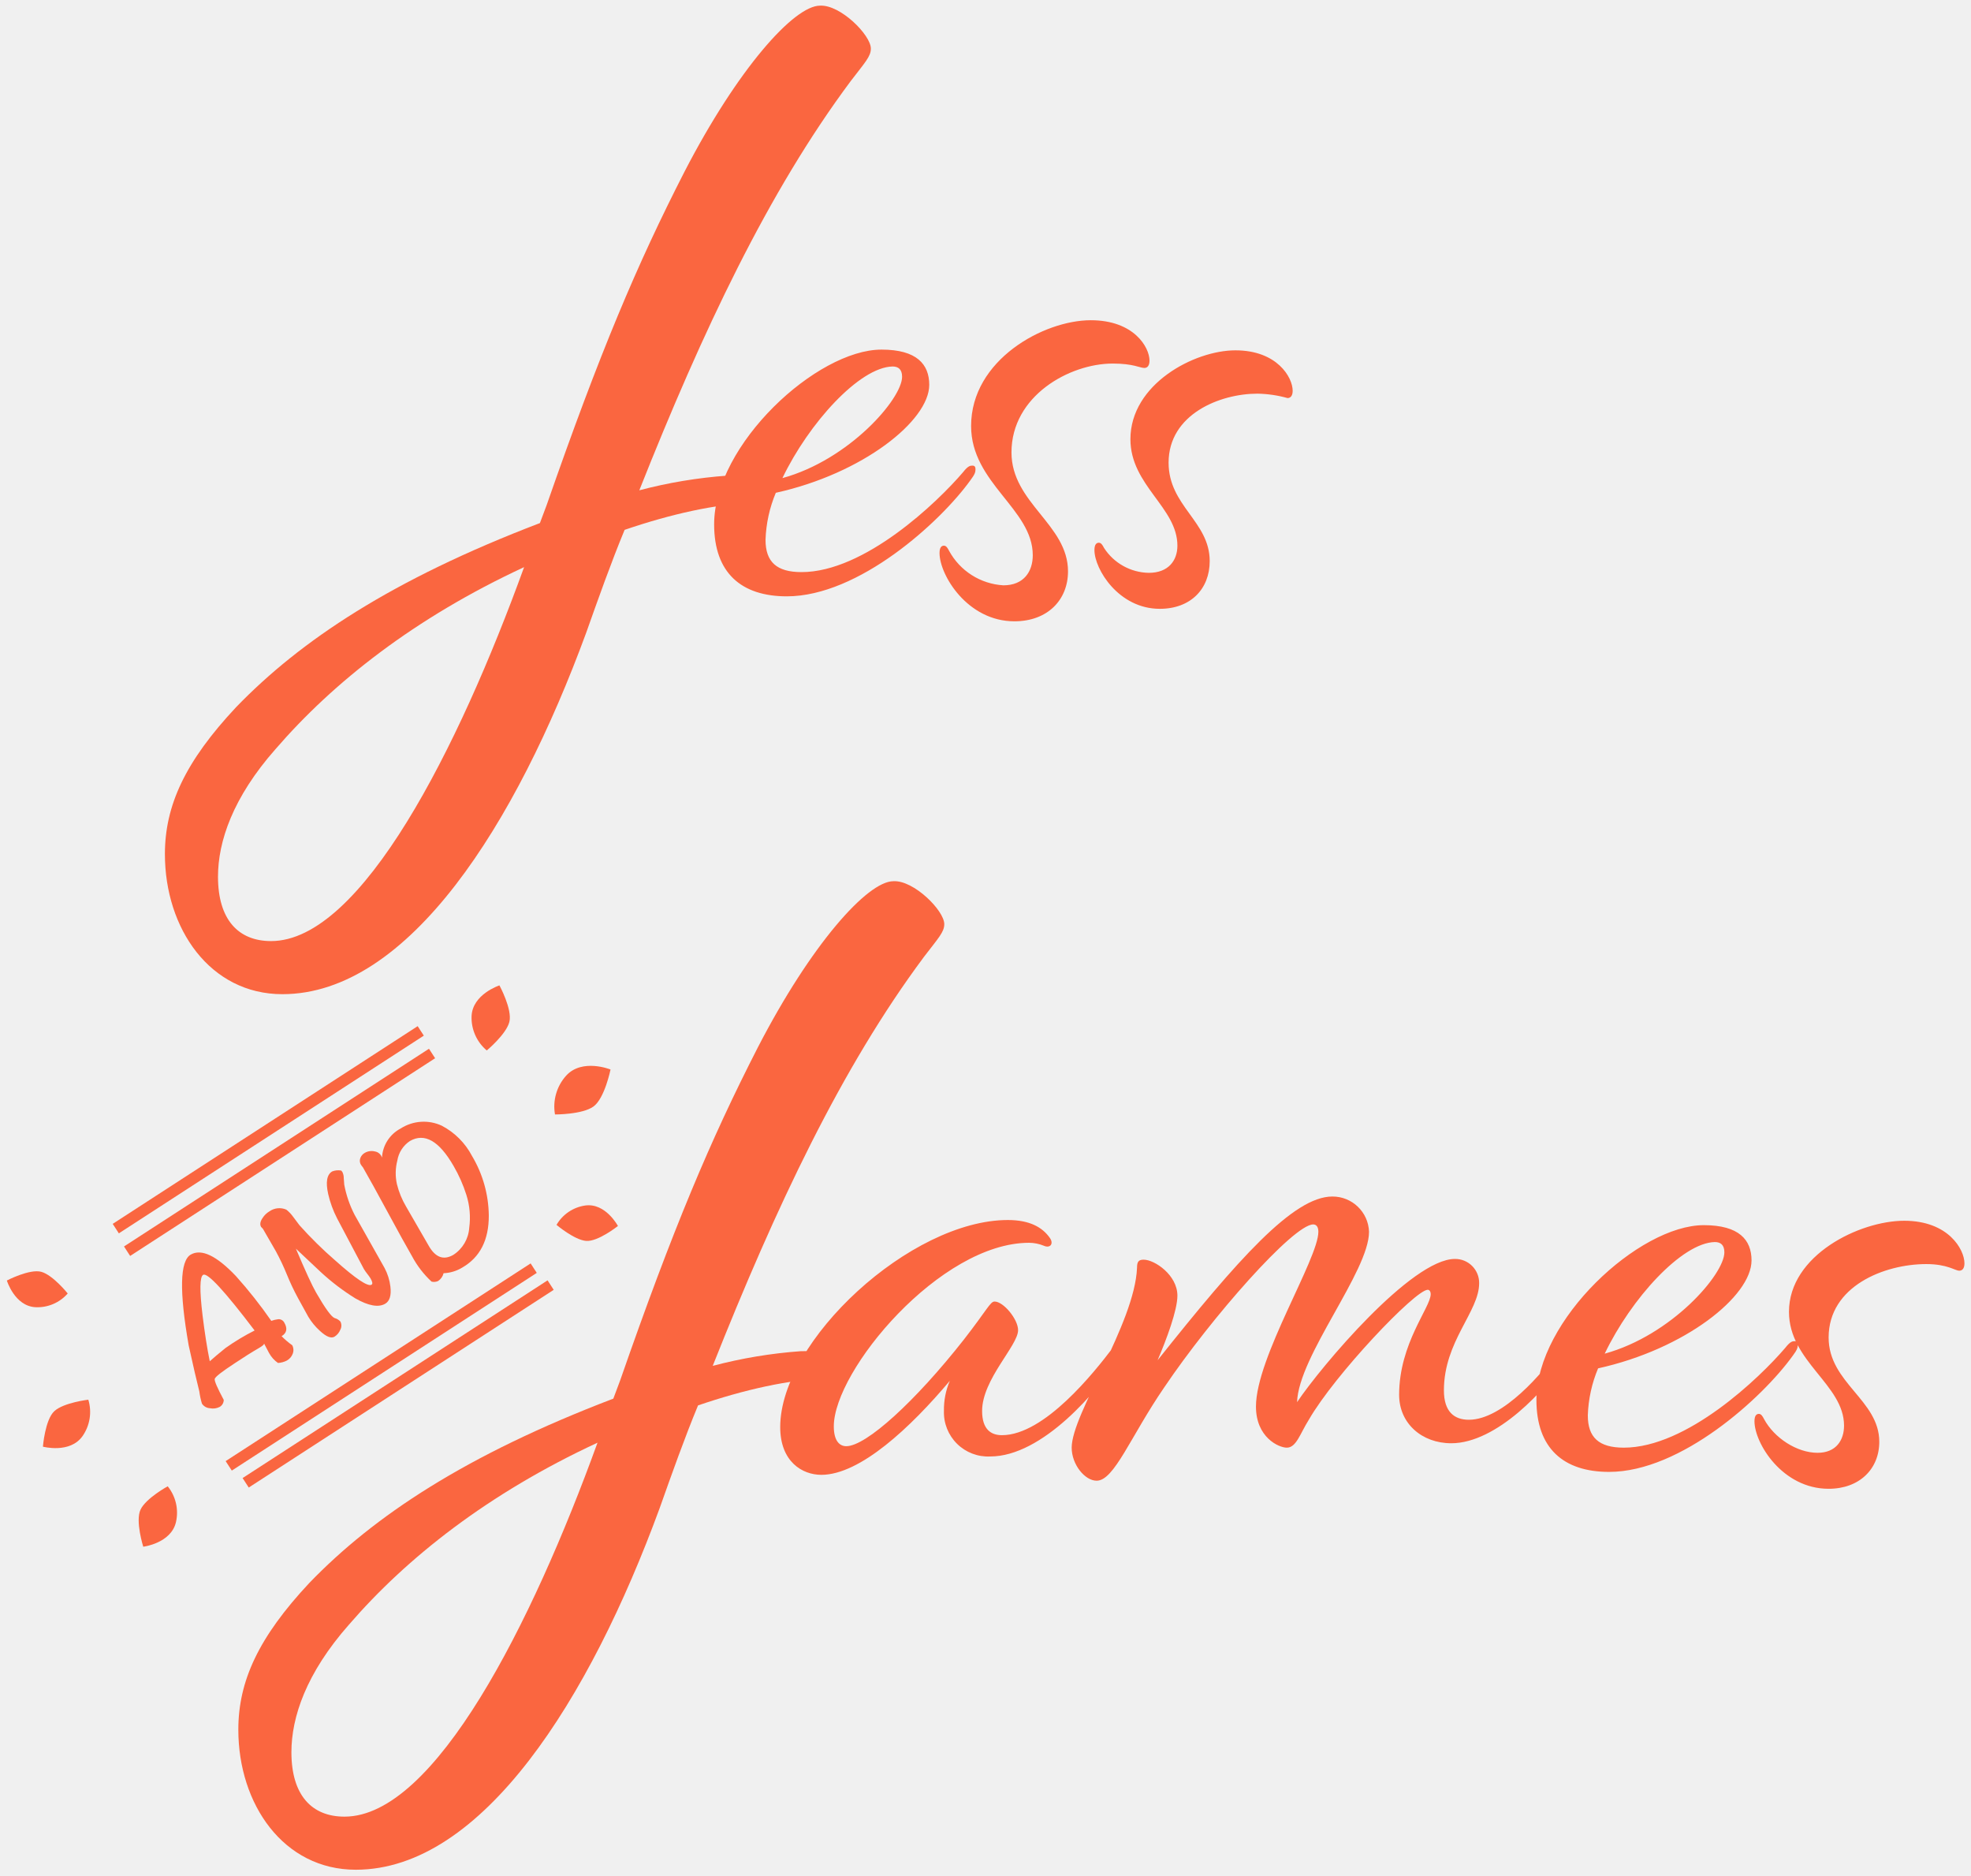
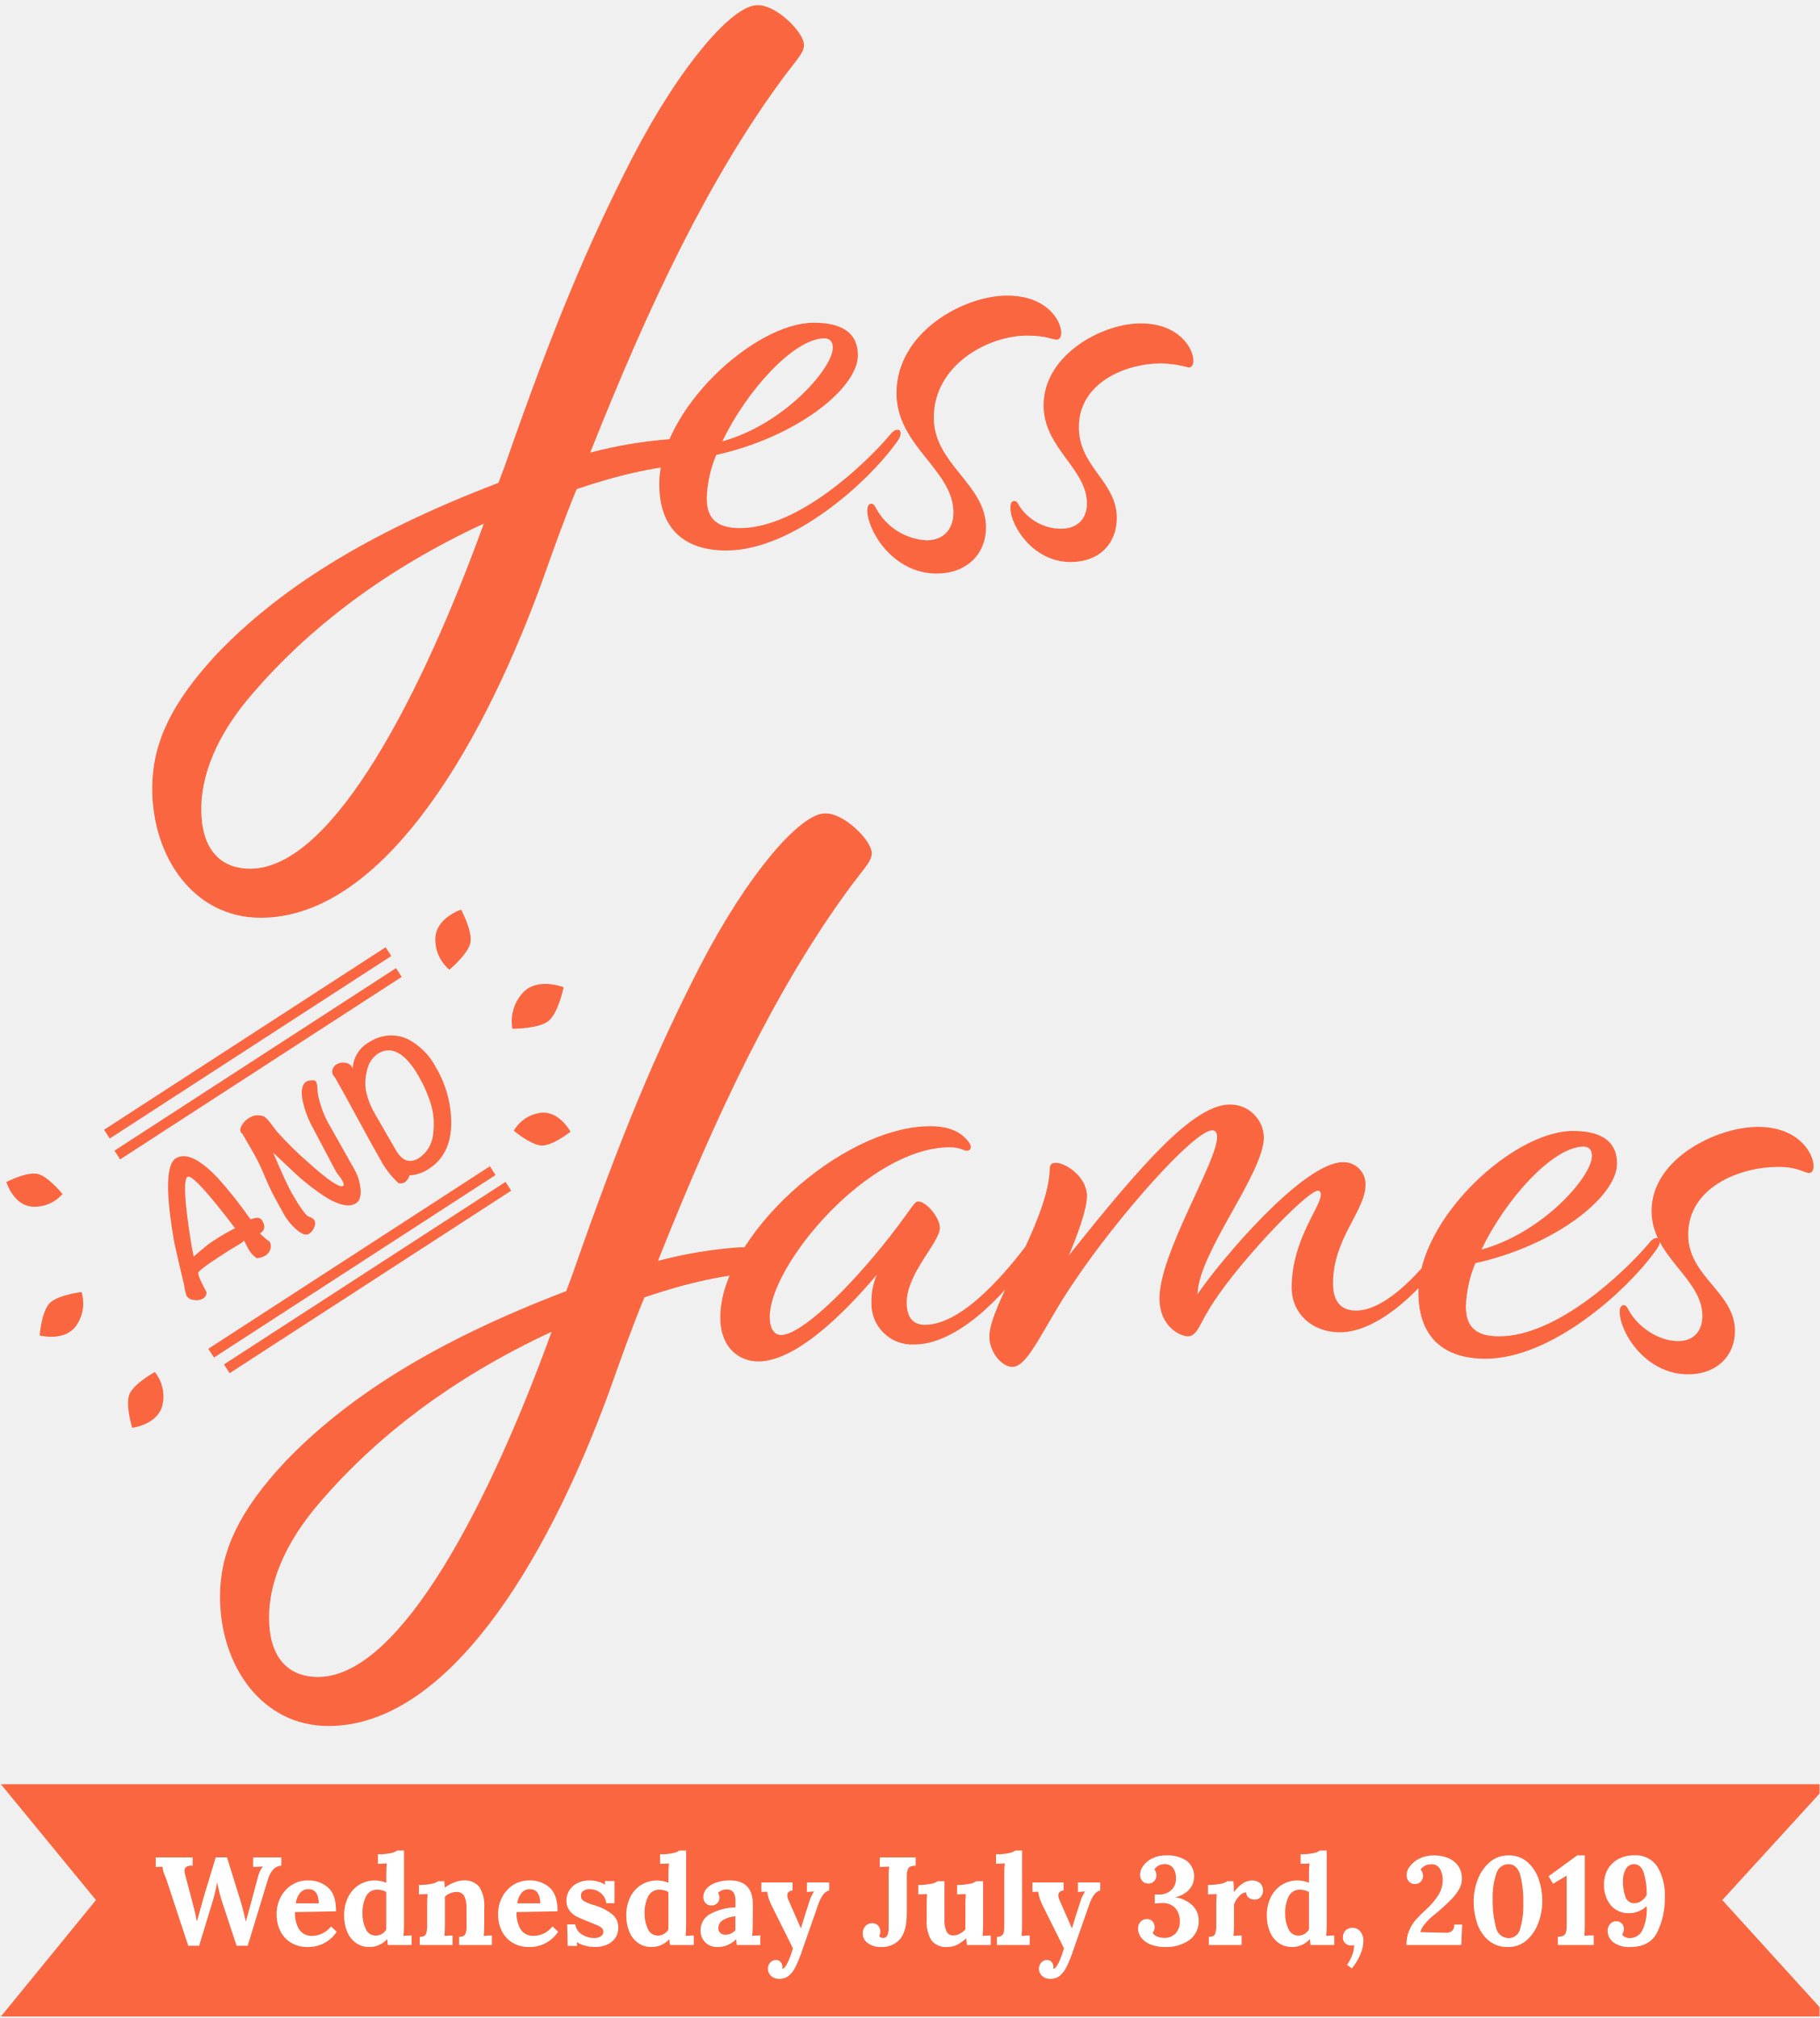
- <svg xmlns="http://www.w3.org/2000/svg" viewBox="0 0 349 332">
+ <svg xmlns="http://www.w3.org/2000/svg" viewBox="0 0 349 387">
  <defs>
    <style>
      .cls-1 {
        clip-path: url(#clip-Web_1920_1);
      }

      .cls-2, .cls-4 {
        fill: #fa6640;
      }

      .cls-3 {
        fill: none;
        stroke: #fa6640;
        stroke-width: 2px;
      }

      .cls-4 {
        stroke: rgba(112,112,112,0);
      }
+ 
+       .cls-5 {
+         fill: #fff;
+       }
    </style>
    <clipPath id="clip-Web_1920_1">
-       <rect width="349" height="332" />
+       <rect width="349" height="387" />
    </clipPath>
  </defs>
  <g id="Web_1920_1" data-name="Web 1920 – 1" class="cls-1">
    <path id="Path_8" data-name="Path 8" class="cls-2" d="M-13.2-8.8c-9,9.6-12.6,17.4-12.6,26C-25.8,30.4-17.8,42-5,42c22.4,0,41.4-30.2,53.8-64,2.2-6.2,4.4-12.4,6.8-18.2,8.2-2.8,16.2-4.6,23-4.8,1-2.6-.2-5-4.8-4.8a84.7,84.7,0,0,0-15.6,2.6C69.4-75.4,81-100,95.6-119.6c2.6-3.4,3.6-4.4,3.6-5.8,0-2.4-5.4-7.8-9-7.6-4.6,0-14.6,11.2-24,29.4-8.4,16.4-15,32-24.4,59l-1.2,3.2C14.4-31.4-1.8-20.6-13.2-8.8ZM-7,32.6c-5.8,0-9.4-3.8-9.4-11.4,0-6.2,2.6-14,10.2-22.6C4-13.2,18.4-24.6,37.8-33.6,26.2-1.6,9,32.6-7,32.6Z" transform="translate(55 134)" />
    <path id="Path_7" data-name="Path 7" class="cls-2" d="M-4.55-14.17C-4.55-5.59.26-1.43,8.32-1.43c12.74,0,27.17-13.13,32.5-20.54.78-1.04.91-1.43.91-1.95,0-.39-.13-.65-.52-.65s-.78,0-1.69,1.17C34.97-18.07,22.1-5.72,10.92-5.72c-4.42,0-6.37-1.82-6.37-5.72a23.523,23.523,0,0,1,1.82-8.32C21.71-23.14,33.54-32.5,33.54-38.87c0-3.64-2.21-6.24-8.45-6.24C13.65-45.11-4.55-28.34-4.55-14.17ZM28.73-40.3c0,3.9-9.36,14.69-21.19,17.94,4.68-9.75,13.65-19.63,19.5-19.76C28.08-42.12,28.73-41.6,28.73-40.3Zm59.02-4.68c-7.28,0-18.59,5.98-18.59,15.73,0,8.19,8.32,12.09,8.32,18.85,0,2.6-1.56,4.81-5.07,4.81a9.633,9.633,0,0,1-7.93-4.42c-.26-.52-.52-.91-.91-.91s-.78.26-.78,1.3c0,3.38,4.29,10.4,11.57,10.4,5.46,0,8.84-3.51,8.84-8.45,0-7.02-7.28-9.75-7.28-17.42,0-8.58,9.1-12.22,15.73-12.22a21.106,21.106,0,0,1,5.33.78c.52,0,.91-.39.91-1.3C97.89-40.17,95.16-44.98,87.75-44.98ZM62.14-50.31c-8.32,0-21.19,7.02-21.19,18.72,0,10.14,10.92,14.69,10.92,22.88,0,2.86-1.56,5.33-5.2,5.33a11.725,11.725,0,0,1-9.62-6.11c-.26-.52-.52-.91-.91-.91s-.78.26-.78,1.3c0,3.9,4.94,12.09,13.26,12.09,5.85,0,9.49-3.77,9.49-8.84,0-8.32-10.01-12.09-10.01-21.06,0-10.01,10.27-15.73,17.94-15.73,3.64,0,4.81.78,5.59.78.52,0,.91-.39.91-1.3C72.54-45.5,69.81-50.31,62.14-50.31Z" transform="translate(131 107)" />
    <path id="Path_10" data-name="Path 10" class="cls-2" d="M-13.2-8.8c-9,9.6-12.6,17.4-12.6,26C-25.8,30.4-17.8,42-5,42c22.4,0,41.4-30.2,53.8-64,2.2-6.2,4.4-12.4,6.8-18.2,8.2-2.8,16.2-4.6,23-4.8,1-2.6-.2-5-4.8-4.8a84.7,84.7,0,0,0-15.6,2.6C69.4-75.4,81-100,95.6-119.6c2.6-3.4,3.6-4.4,3.6-5.8,0-2.4-5.4-7.8-9-7.6-4.6,0-14.6,11.2-24,29.4-8.4,16.4-15,32-24.4,59l-1.2,3.2C14.4-31.4-1.8-20.6-13.2-8.8ZM-7,32.6c-5.8,0-9.4-3.8-9.4-11.4,0-6.2,2.6-14,10.2-22.6C4-13.2,18.4-24.6,37.8-33.6,26.2-1.6,9,32.6-7,32.6Z" transform="translate(68 289)" />
    <path id="Path_9" data-name="Path 9" class="cls-2" d="M40.82-41.47c1.17.52,1.82-.39,1.04-1.43-1.3-1.82-3.51-3.12-7.41-3.12-17.16,0-40.3,21.32-40.3,36.66,0,6.11,3.9,8.45,7.28,8.45,6.89,0,15.86-8.45,22.75-16.64a12.979,12.979,0,0,0-1.04,5.33,7.817,7.817,0,0,0,8.19,8.06c9.23,0,19.11-11.57,23.14-17.94a3.431,3.431,0,0,0,.78-1.95.614.614,0,0,0-.65-.65c-.39,0-.65.13-1.56,1.3C49.79-19.11,40.95-7.93,33.41-7.93c-1.95,0-3.51-1.04-3.51-4.29,0-5.59,6.37-11.57,6.37-14.3,0-1.95-2.6-5.07-4.16-5.07-.78,0-1.3,1.43-5.46,6.76C18.07-13.91,9.36-5.98,5.85-5.98c-1.17,0-2.21-.91-2.21-3.51,0-9.88,18.85-32.5,34.58-32.5A7.072,7.072,0,0,1,40.82-41.47Zm77.09,6.63a4.242,4.242,0,0,0-4.29-4.29c-7.67,0-23.66,18.98-27.95,25.35.26-8.19,12.74-23.14,12.74-30.16a6.463,6.463,0,0,0-6.5-6.24c-6.89,0-16.77,11.18-30.94,28.99,1.56-3.64,3.51-8.84,3.51-11.44,0-3.64-4.03-6.37-5.98-6.37-.91,0-1.17.39-1.17,1.43C56.94-27.69,45.76-11.7,45.76-5.72c0,2.99,2.34,5.85,4.42,5.85,3.12,0,5.98-7.8,11.96-16.51,8.32-12.35,22.88-28.86,26.39-28.86.52,0,.91.39.91,1.3,0,4.81-11.05,22.23-11.05,30.94,0,5.46,4.03,7.28,5.46,7.28,1.69,0,2.34-2.47,3.9-4.94,4.55-7.93,18.85-23.01,21.06-23.01.26,0,.52.26.52.78,0,2.34-5.59,8.71-5.59,17.81,0,5.07,4.03,8.58,9.23,8.58,8.06,0,16.9-9.62,20.28-14.95a4.749,4.749,0,0,0,.91-1.82.749.749,0,0,0-.78-.78c-.39,0-.78.13-1.56,1.3-2.47,3.51-9.62,12.09-15.73,12.09-2.6,0-4.42-1.43-4.42-5.2C111.67-24.57,117.91-29.77,117.91-34.84Zm10.14,20.67c0,8.58,4.81,12.74,12.87,12.74,12.74,0,27.17-13.13,32.5-20.54.78-1.04.91-1.43.91-1.95,0-.39-.13-.65-.52-.65s-.78,0-1.69,1.17c-4.55,5.33-17.42,17.68-28.6,17.68-4.42,0-6.37-1.82-6.37-5.72a23.523,23.523,0,0,1,1.82-8.32c15.34-3.38,27.17-12.74,27.17-19.11,0-3.64-2.21-6.24-8.45-6.24C146.25-45.11,128.05-28.34,128.05-14.17ZM161.33-40.3c0,3.9-9.36,14.69-21.19,17.94,4.68-9.75,13.65-19.63,19.5-19.76C160.68-42.12,161.33-41.6,161.33-40.3Zm31.85-5.59c-7.93,0-20.41,6.11-20.41,16.12,0,8.84,9.75,12.87,9.75,20.15,0,2.6-1.43,4.81-4.68,4.81-3.64,0-7.67-2.6-9.49-5.98-.26-.52-.52-.91-.91-.91s-.78.26-.78,1.3c0,3.9,4.94,11.96,13.13,11.96,5.46,0,8.97-3.51,8.97-8.32,0-7.41-8.97-10.4-8.97-18.46,0-9.1,9.88-13,17.29-13,3.77,0,5.07,1.17,5.85,1.17.52,0,.91-.39.91-1.3C203.84-40.82,200.98-45.89,193.18-45.89Z" transform="translate(144 262)" />
    <path id="Path_11" data-name="Path 11" class="cls-2" d="M20.738-6.637q0,1.8-1.613,1.838a13.361,13.361,0,0,0,.825,2.325,1.782,1.782,0,0,1-.675,1.35,2.287,2.287,0,0,1-1.5.525A3.881,3.881,0,0,1,16.2-1.013a5.146,5.146,0,0,1-.488-2.325q0-.338.037-.975t.038-.937q0,.262-1.238.262-2.1,0-4.988.188-4.125.225-4.481.637T4.613-.15A1.453,1.453,0,0,1,3.375.563,2.611,2.611,0,0,1,1.763-.094,1.829,1.829,0,0,1,.938-1.5a12.906,12.906,0,0,1,.675-2.1q.75-2.663,2.438-7.987Q9.075-25.35,12.412-25.35q3.263,0,5.025,7.275A80.877,80.877,0,0,1,18.9-8.062a5.76,5.76,0,0,1,1.237.375A1.123,1.123,0,0,1,20.738-6.637Zm-5.25-1.425Q13.838-21.15,12.525-21.15q-1.05,0-3.675,6.15Q6.975-10.575,5.888-7.312q1.2-.262,3.562-.637A40.14,40.14,0,0,1,15.488-8.062Zm27.487-16.5a2.392,2.392,0,0,1-.338,1.05q-.412.825-.487,1.013a19.3,19.3,0,0,0-1.088,5.587L40.95-6.15a9.371,9.371,0,0,1-.75,3.375Q39.263-.6,37.875-.6q-2.062,0-4.088-3.45a40.085,40.085,0,0,1-2.962-7.05q-.863-2.925-1.763-5.85-.787,6.375-.788,8.55,0,4.8.581,5.512a2.107,2.107,0,0,1,.581,1.05,1.548,1.548,0,0,1-.75,1.256,2.546,2.546,0,0,1-1.5.544q-1.05,0-1.725-2.213a10.9,10.9,0,0,1-.525-3.15q0-.637.038-1.894t.038-1.894a40.815,40.815,0,0,1,.375-4.575,40.815,40.815,0,0,0,.375-4.575v-4.575a.718.718,0,0,0-.056-.225.718.718,0,0,1-.056-.225q0-.75,1.013-1.238a3.661,3.661,0,0,1,1.65-.413,3.045,3.045,0,0,1,2.737,1.237,6.052,6.052,0,0,1,.413,1.725q.113.9.225,1.838a68.732,68.732,0,0,0,2.362,8.55q2.288,6.938,3.413,6.937.412,0,.412-1.05a8.043,8.043,0,0,0-.094-.975,8.163,8.163,0,0,1-.094-1.05l.375-10.162a18.475,18.475,0,0,1,.787-4.5q.975-3.113,2.625-3.113a2.885,2.885,0,0,1,1.463.675A1.738,1.738,0,0,1,42.975-24.562Zm21.3,9a21.006,21.006,0,0,1-2.7,10.612Q58.35.675,52.912.675a6.872,6.872,0,0,1-3.375-.788A2.335,2.335,0,0,1,48,.6,1.779,1.779,0,0,1,46.95.112a17.026,17.026,0,0,1-.75-5.588q0-3,.169-9t.169-9a1.58,1.58,0,0,0-.038-.262,1.613,1.613,0,0,1-.037-.3,1.355,1.355,0,0,1,.487-1.088,1.741,1.741,0,0,1,1.162-.413,2.392,2.392,0,0,1,1.669.675,1.591,1.591,0,0,1,.544,1.575A6.19,6.19,0,0,1,55.763-26.1a7.557,7.557,0,0,1,6.563,3.225A12.683,12.683,0,0,1,64.275-15.562Zm-3.713-.15q0-7.65-4.5-7.65a5.137,5.137,0,0,0-3.638,1.875,8.884,8.884,0,0,0-2.156,3.581,14.724,14.724,0,0,0-.581,4.256v8.063q0,3.525,2.963,3.525A6.182,6.182,0,0,0,57.488-4.8a13.379,13.379,0,0,0,2.475-5.288A25.528,25.528,0,0,0,60.563-15.713Z" transform="translate(35.7 250.263) rotate(-30)" />
    <line id="Line_1" data-name="Line 1" class="cls-3" y1="35" x2="54" transform="translate(40.5 224.5)" />
    <line id="Line_2" data-name="Line 2" class="cls-3" y1="35" x2="54" transform="translate(43.5 227.5)" />
    <line id="Line_3" data-name="Line 3" class="cls-3" y1="35" x2="54" transform="translate(22.5 186.5)" />
    <line id="Line_4" data-name="Line 4" class="cls-3" y1="35" x2="54" transform="translate(20.5 182.5)" />
    <path id="Path_1" data-name="Path 1" class="cls-4" d="M498.5,683.409s-3.309-3.673-6.881-2.248a7.451,7.451,0,0,0-4.363,4.84s3.923,1.941,6.129,1.574S498.5,683.409,498.5,683.409Z" transform="matrix(-0.574, 0.819, -0.819, -0.574, 871.216, 257.821)" />
    <path id="Path_2" data-name="Path 2" class="cls-4" d="M498.524,683.414s-3.316-3.681-6.9-2.253a7.467,7.467,0,0,0-4.372,4.85s3.932,1.945,6.142,1.577S498.524,683.414,498.524,683.414Z" transform="translate(797.911 557.747) rotate(147)" />
    <path id="Path_3" data-name="Path 3" class="cls-4" d="M497.993,683.292s-3.16-3.508-6.571-2.147a7.115,7.115,0,0,0-4.166,4.622s3.746,1.853,5.853,1.5S497.993,683.292,497.993,683.292Z" transform="translate(163.776 1056.424) rotate(-155)" />
    <path id="Path_4" data-name="Path 4" class="cls-4" d="M498.692,683.452s-3.366-3.736-7-2.286a7.578,7.578,0,0,0-4.437,4.922s3.99,1.974,6.233,1.6S498.692,683.452,498.692,683.452Z" transform="translate(-738.766 352.036) rotate(-66)" />
    <path id="Path_5" data-name="Path 5" class="cls-4" d="M499.584,683.657s-3.628-4.027-7.544-2.465a8.169,8.169,0,0,0-4.784,5.306s4.3,2.128,6.719,1.726S499.584,683.657,499.584,683.657Z" transform="translate(-640.614 -206.129) rotate(-26)" />
    <path id="Path_6" data-name="Path 6" class="cls-4" d="M497.858,683.261s-3.12-3.464-6.488-2.12a7.026,7.026,0,0,0-4.114,4.564s3.7,1.83,5.779,1.484S497.858,683.261,497.858,683.261Z" transform="matrix(0.97, 0.242, -0.242, 0.97, -208.157, -566.21)" />
+     <path id="Path_12" data-name="Path 12" class="cls-2" d="M.173,273.168l18.234,22.215L.173,317.715H350.625l-20.293-22.332,20.293-22.215" transform="translate(0 69)" />
+     <path id="Path_13" data-name="Path 13" class="cls-5" d="M-143.16-12.792a7.2,7.2,0,0,1-.7-2.232l-1.272.072V-16.8h7.08v1.584a2.234,2.234,0,0,0-1.164.2.849.849,0,0,0-.4.8,2.876,2.876,0,0,0,.144.792l1.44,5.472q.048.192.288,1.116t.5,2.292h.024l1.368-4.92,2.232-7.344h2.16l2.736,8.832q.336,1.1.864,3.456h.024l.912-3.312,1.344-5.016a5.258,5.258,0,0,1,.984-2.184v-.024l-1.248.072-.6.024V-16.8h5.4v1.584a2.264,2.264,0,0,0-1.464.636,4.737,4.737,0,0,0-1.08,1.932L-127.488.144h-2.136l-2.832-8.592a26.246,26.246,0,0,1-.768-2.952,4.872,4.872,0,0,0-.12-.6h-.024a25.227,25.227,0,0,1-.7,3.144l-2.736,9h-2.088ZM-116.016.384a6.055,6.055,0,0,1-3.1-.78,5.333,5.333,0,0,1-2.088-2.22,7.223,7.223,0,0,1-.744-3.36,6.825,6.825,0,0,1,.756-3.156,6.059,6.059,0,0,1,2.124-2.364,5.6,5.6,0,0,1,3.12-.888,5.639,5.639,0,0,1,3.876,1.368q1.548,1.368,1.524,4.56l-7.872.144a6.018,6.018,0,0,0,.8,3.336,2.859,2.859,0,0,0,2.58,1.224,4.4,4.4,0,0,0,1.8-.432A4.78,4.78,0,0,0-111.5-3.552l1.08,1.008A6.457,6.457,0,0,1-116.016.384Zm2.16-8.376q-.072-2.712-1.968-2.712a2.033,2.033,0,0,0-1.644.732,3.967,3.967,0,0,0-.8,1.98Zm9.7,8.376a4.388,4.388,0,0,1-2.532-.744,4.891,4.891,0,0,1-1.7-2.124,7.84,7.84,0,0,1-.612-3.2,7.749,7.749,0,0,1,.744-3.444,5.758,5.758,0,0,1,2.1-2.388,5.659,5.659,0,0,1,3.108-.864,6.406,6.406,0,0,1,2.136.432v-1.584q0-1.152.1-2.112-.792.072-1.7.072V-17.4a11.25,11.25,0,0,0,2.448-.216,2.929,2.929,0,0,0,1.248-.5h1.3V-3.864q0,1.152-.1,2.112.792-.072,1.56-.072V0h-4.56l-.12-1.1h-.024A4.51,4.51,0,0,1-104.16.384Zm1.248-2.184a2.181,2.181,0,0,0,1.128-.312,2.551,2.551,0,0,0,.864-.84v-7.2a2.322,2.322,0,0,0-.744-.324,3.606,3.606,0,0,0-.96-.132,2.321,2.321,0,0,0-2.2,1.32,7.1,7.1,0,0,0-.66,3.24,6.558,6.558,0,0,0,.636,2.988A2.054,2.054,0,0,0-102.912-1.8Zm8.424.24q.912,0,1.164-.5A3.885,3.885,0,0,0-93.072-3.7V-7.728q0-1.08.1-2.04l-1.68.072V-11.52a11.25,11.25,0,0,0,2.448-.216,2.929,2.929,0,0,0,1.248-.5h1.176q0,.048.1,1.2h.048a6.572,6.572,0,0,1,1.716-.948,4.967,4.967,0,0,1,1.74-.4,3.65,3.65,0,0,1,3.12,1.248,6.856,6.856,0,0,1,.936,4.056v3.216q0,1.152-.1,2.112.792-.072,1.56-.072V0h-6.288V-1.56q.912,0,1.176-.5A3.727,3.727,0,0,0-85.512-3.7L-85.536-7.1a4.694,4.694,0,0,0-.444-2.328,1.606,1.606,0,0,0-1.5-.744,3.024,3.024,0,0,0-1.176.252,3.34,3.34,0,0,0-1.008.636v5.424q0,1.152-.1,2.112.768-.072,1.56-.072V0h-6.288ZM-73.536.384a6.055,6.055,0,0,1-3.1-.78,5.333,5.333,0,0,1-2.088-2.22,7.223,7.223,0,0,1-.744-3.36,6.825,6.825,0,0,1,.756-3.156A6.059,6.059,0,0,1-76.584-11.5a5.6,5.6,0,0,1,3.12-.888,5.639,5.639,0,0,1,3.876,1.368q1.548,1.368,1.524,4.56l-7.872.144a6.018,6.018,0,0,0,.8,3.336,2.859,2.859,0,0,0,2.58,1.224,4.4,4.4,0,0,0,1.8-.432,4.78,4.78,0,0,0,1.728-1.368l1.08,1.008A6.457,6.457,0,0,1-73.536.384Zm2.16-8.376q-.072-2.712-1.968-2.712a2.033,2.033,0,0,0-1.644.732,3.967,3.967,0,0,0-.8,1.98ZM-60.792.384A7.746,7.746,0,0,1-62.808.12a4.6,4.6,0,0,1-1.536-.672h-.024l.072.72H-66.12l-.1-4.128h1.56A2.6,2.6,0,0,0-63.492-2.1a4.241,4.241,0,0,0,2.556.756,2.127,2.127,0,0,0,1.164-.312.993.993,0,0,0,.492-.888.939.939,0,0,0-.312-.72,2.706,2.706,0,0,0-.744-.48q-.432-.192-1.728-.7-1.536-.6-2.3-.984a4.193,4.193,0,0,1-1.38-1.14A3.011,3.011,0,0,1-66.36-8.52a3.74,3.74,0,0,1,.492-1.86,3.762,3.762,0,0,1,1.512-1.44,5.121,5.121,0,0,1,2.508-.564,5.936,5.936,0,0,1,1.512.216,4.311,4.311,0,0,1,1.368.6h.024l-.024-.7h1.824v4.248H-58.7a3.118,3.118,0,0,0-1.1-1.968,3.356,3.356,0,0,0-2.184-.72,1.951,1.951,0,0,0-1.128.312,1.083,1.083,0,0,0-.456.96,1.087,1.087,0,0,0,.528,1,9.1,9.1,0,0,0,1.776.732,5.07,5.07,0,0,1,.624.192,9.561,9.561,0,0,1,3.132,1.68,3.194,3.194,0,0,1,1.092,2.52,3.317,3.317,0,0,1-.612,2.028A3.783,3.783,0,0,1-58.644-.036,5.471,5.471,0,0,1-60.792.384Zm10.752,0A4.388,4.388,0,0,1-52.572-.36a4.891,4.891,0,0,1-1.7-2.124,7.84,7.84,0,0,1-.612-3.2,7.749,7.749,0,0,1,.744-3.444,5.758,5.758,0,0,1,2.1-2.388,5.658,5.658,0,0,1,3.108-.864,6.406,6.406,0,0,1,2.136.432v-1.584q0-1.152.1-2.112-.792.072-1.7.072V-17.4a11.25,11.25,0,0,0,2.448-.216,2.929,2.929,0,0,0,1.248-.5h1.3V-3.864q0,1.152-.1,2.112.792-.072,1.56-.072V0h-4.56l-.12-1.1h-.024A4.51,4.51,0,0,1-50.04.384ZM-48.792-1.8a2.181,2.181,0,0,0,1.128-.312,2.551,2.551,0,0,0,.864-.84v-7.2a2.322,2.322,0,0,0-.744-.324,3.606,3.606,0,0,0-.96-.132,2.321,2.321,0,0,0-2.2,1.32,7.1,7.1,0,0,0-.66,3.24,6.558,6.558,0,0,0,.636,2.988A2.054,2.054,0,0,0-48.792-1.8ZM-37.368.384a3.178,3.178,0,0,1-2.388-.9,3.15,3.15,0,0,1-.876-2.292,3.473,3.473,0,0,1,1.968-3.2,10.578,10.578,0,0,1,4.728-1.212V-8.472q0-2.184-1.632-2.184a2.339,2.339,0,0,0-1.728.672,1.355,1.355,0,0,1,.288.912,1.532,1.532,0,0,1-.4,1.032,1.458,1.458,0,0,1-1.164.456A1.418,1.418,0,0,1-39.7-8.052,1.708,1.708,0,0,1-40.1-9.216a2.356,2.356,0,0,1,.672-1.656A4.387,4.387,0,0,1-37.6-11.988a7.893,7.893,0,0,1,2.556-.4q4.44,0,4.44,4.584l-.024,3.936q0,1.152-.1,2.112.792-.072,1.56-.072V0H-33.7q-.048-.312-.1-1.1h-.024A4.8,4.8,0,0,1-37.368.384Zm1.512-2.352a2.534,2.534,0,0,0,1.9-.864V-5.52a5.419,5.419,0,0,0-2.34.72,1.763,1.763,0,0,0-.924,1.56,1.147,1.147,0,0,0,.4.96A1.522,1.522,0,0,0-35.856-1.968ZM-25.536,6.5a2.268,2.268,0,0,1-1.56-.552,1.805,1.805,0,0,1-.624-1.416,1.68,1.68,0,0,1,.444-1.164A1.44,1.44,0,0,1-26.16,2.88a1.149,1.149,0,0,1,.876.372,1.365,1.365,0,0,1,.348.972,1.645,1.645,0,0,1-.024.312V4.56q.456,0,1.02-1.152A16.445,16.445,0,0,0-22.92.624l-3.792-7.608a12.8,12.8,0,0,1-.84-1.884,8.486,8.486,0,0,1-.312-1.356l-1.1.048V-12h5.976v1.536Q-24-10.344-24-9.528a2.31,2.31,0,0,0,.24.936l2.352,5.376h.024l.5-1.608q.264-.912,1.008-3.168a7.24,7.24,0,0,1,1.008-2.256v-.024l-1.368.1V-12h4.272v1.536a2.085,2.085,0,0,0-1.2.864,7.285,7.285,0,0,0-.912,1.872l-3,8.568a25.637,25.637,0,0,1-1.32,3.312,5.332,5.332,0,0,1-1.332,1.764A2.8,2.8,0,0,1-25.536,6.5ZM-6.1.384A4,4,0,0,1-8.532-.348a2.2,2.2,0,0,1-1-1.836A2.138,2.138,0,0,1-9.048-3.6a1.626,1.626,0,0,1,1.32-.576,1.458,1.458,0,0,1,1.164.456,1.728,1.728,0,0,1,.42,1.1,1.842,1.842,0,0,1-.216.888.546.546,0,0,0,.324.3,1.223,1.223,0,0,0,.42.084q1.056,0,1.056-1.9v-9.624a15.423,15.423,0,0,1,.1-2.16l-1.8.072V-16.8H.624v1.584a3.143,3.143,0,0,0-.984.156,1,1,0,0,0-.528.564,3.594,3.594,0,0,0-.192,1.368V-6.1q0,3.384-1.26,4.932A4.558,4.558,0,0,1-6.1.384ZM6.72.384A3.557,3.557,0,0,1,3.66-.864,6.927,6.927,0,0,1,2.736-4.92V-7.68q0-1.008.072-2.088L1.128-9.7V-11.52a11.25,11.25,0,0,0,2.448-.216,2.929,2.929,0,0,0,1.248-.5h1.32V-4.9a5.048,5.048,0,0,0,.408,2.328,1.373,1.373,0,0,0,1.3.744A2.639,2.639,0,0,0,9.084-2.16a3.818,3.818,0,0,0,1.068-.816v-4.7q0-1.128.1-2.088L8.568-9.7V-11.52A11.08,11.08,0,0,0,11-11.736a2.91,2.91,0,0,0,1.236-.5h1.32v8.376q0,1.152-.1,2.112.768-.072,1.56-.072V0h-4.56L10.32-1.248H10.3A9.1,9.1,0,0,1,8.58-.048,3.96,3.96,0,0,1,6.72.384ZM16.2-1.56a1.461,1.461,0,0,0,.948-.252,1.146,1.146,0,0,0,.384-.684,6.633,6.633,0,0,0,.084-1.2V-13.56a20.6,20.6,0,0,1,.1-2.088l-1.68.072V-17.4a11.25,11.25,0,0,0,2.448-.216,2.929,2.929,0,0,0,1.248-.5h1.3V-3.864q0,1.152-.1,2.112.792-.072,1.56-.072V0H16.2ZM26.448,6.5a2.268,2.268,0,0,1-1.56-.552,1.805,1.805,0,0,1-.624-1.416,1.68,1.68,0,0,1,.444-1.164,1.44,1.44,0,0,1,1.116-.492,1.149,1.149,0,0,1,.876.372,1.365,1.365,0,0,1,.348.972,1.645,1.645,0,0,1-.024.312V4.56q.456,0,1.02-1.152A16.445,16.445,0,0,0,29.064.624L25.272-6.984a12.8,12.8,0,0,1-.84-1.884,8.486,8.486,0,0,1-.312-1.356l-1.1.048V-12h5.976v1.536q-1.008.12-1.008.936a2.31,2.31,0,0,0,.24.936l2.352,5.376H30.6l.5-1.608q.264-.912,1.008-3.168a7.24,7.24,0,0,1,1.008-2.256v-.024l-1.368.1V-12h4.272v1.536a2.085,2.085,0,0,0-1.2.864,7.285,7.285,0,0,0-.912,1.872l-3,8.568a25.637,25.637,0,0,1-1.32,3.312A5.332,5.332,0,0,1,28.26,5.916,2.8,2.8,0,0,1,26.448,6.5ZM48.48.384A7.159,7.159,0,0,1,45.6-.132a4.125,4.125,0,0,1-1.752-1.32,2.86,2.86,0,0,1-.576-1.692,1.884,1.884,0,0,1,.468-1.3,1.544,1.544,0,0,1,1.212-.528,1.352,1.352,0,0,1,1.14.48,1.685,1.685,0,0,1,.372,1.056,1.855,1.855,0,0,1-.1.564,1.672,1.672,0,0,1-.288.54,1.691,1.691,0,0,0,.852.7,3.267,3.267,0,0,0,1.308.264A2.885,2.885,0,0,0,50.5-2.244a3.287,3.287,0,0,0,.792-2.292,3.863,3.863,0,0,0-.828-2.5A3.236,3.236,0,0,0,47.736-8.04q-.384,0-1.248.072V-9.7q.264.024.7.024a3.424,3.424,0,0,0,2.472-.852,2.967,2.967,0,0,0,.888-2.244,3.311,3.311,0,0,0-.54-2,1.963,1.963,0,0,0-1.692-.732,2.292,2.292,0,0,0-1.152.3,1.825,1.825,0,0,0-.744.708,1.624,1.624,0,0,1,.288.576,2.212,2.212,0,0,1,.1.6,1.658,1.658,0,0,1-.4,1.032,1.391,1.391,0,0,1-1.164.5,1.448,1.448,0,0,1-1.164-.492,1.837,1.837,0,0,1-.42-1.236,2.936,2.936,0,0,1,.588-1.632A4.555,4.555,0,0,1,45.972-16.6a5.875,5.875,0,0,1,2.724-.588,6.619,6.619,0,0,1,3.876,1.02,3.67,3.67,0,0,1,1.452,3.228,3.362,3.362,0,0,1-.372,1.464,4.075,4.075,0,0,1-1.176,1.4,4.886,4.886,0,0,1-2.052.9v.024a5.929,5.929,0,0,1,3.348,1.62,3.988,3.988,0,0,1,1.14,2.82A4.429,4.429,0,0,1,53.136-.96,7.515,7.515,0,0,1,48.48.384ZM56.856-1.56q.912,0,1.164-.5A3.885,3.885,0,0,0,58.272-3.7V-7.728q0-1.08.1-2.04l-1.68.072V-11.52a11.25,11.25,0,0,0,2.448-.216,2.929,2.929,0,0,0,1.248-.5H61.56q.048.36.072.936t.024,1.128H61.7q1.632-2.208,3.456-2.208a2.223,2.223,0,0,1,1.5.5,1.852,1.852,0,0,1,.588,1.488A1.844,1.844,0,0,1,66.84-9.24a1.451,1.451,0,0,1-1.224.528,1.881,1.881,0,0,1-1.068-.312,1.365,1.365,0,0,1-.54-1.08,1.953,1.953,0,0,0-1.38.78,4.223,4.223,0,0,0-.948,1.548v3.912q0,1.152-.1,2.112.768-.072,1.56-.072V0H56.856ZM72.816.384A4.388,4.388,0,0,1,70.284-.36a4.891,4.891,0,0,1-1.7-2.124,7.84,7.84,0,0,1-.612-3.2,7.749,7.749,0,0,1,.744-3.444,5.758,5.758,0,0,1,2.1-2.388,5.659,5.659,0,0,1,3.108-.864,6.406,6.406,0,0,1,2.136.432v-1.584q0-1.152.1-2.112-.792.072-1.7.072V-17.4a11.25,11.25,0,0,0,2.448-.216,2.929,2.929,0,0,0,1.248-.5h1.3V-3.864q0,1.152-.1,2.112.792-.072,1.56-.072V0h-4.56l-.12-1.1H76.2A4.51,4.51,0,0,1,72.816.384ZM74.064-1.8a2.181,2.181,0,0,0,1.128-.312,2.551,2.551,0,0,0,.864-.84v-7.2a2.322,2.322,0,0,0-.744-.324,3.606,3.606,0,0,0-.96-.132,2.321,2.321,0,0,0-2.2,1.32,7.1,7.1,0,0,0-.66,3.24,6.558,6.558,0,0,0,.636,2.988A2.054,2.054,0,0,0,74.064-1.8Zm9.288,5.616a7.623,7.623,0,0,0,.936-1.74A5.115,5.115,0,0,0,84.72.024a1.6,1.6,0,0,1-.5.072A1.787,1.787,0,0,1,83.04-.3a1.451,1.451,0,0,1-.48-1.188,1.788,1.788,0,0,1,.492-1.284,1.693,1.693,0,0,1,1.284-.516,1.923,1.923,0,0,1,1.6.708A2.818,2.818,0,0,1,86.5-.768a6.71,6.71,0,0,1-.564,2.544,11.124,11.124,0,0,1-1.644,2.712ZM94.752,0a6.932,6.932,0,0,1,.516-2.76,7.739,7.739,0,0,1,1.26-2.052A26.487,26.487,0,0,1,98.5-6.792a12.875,12.875,0,0,0,2.46-2.916,5.336,5.336,0,0,0,.756-2.652,4.4,4.4,0,0,0-.516-2.22,1.842,1.842,0,0,0-1.74-.9,2.436,2.436,0,0,0-1.164.288,2.227,2.227,0,0,0-.828.72,1.517,1.517,0,0,1,.36.588,2.026,2.026,0,0,1,.12.66,1.63,1.63,0,0,1-.408,1.032,1.425,1.425,0,0,1-1.176.5,1.441,1.441,0,0,1-1.152-.5,1.851,1.851,0,0,1-.432-1.248,2.849,2.849,0,0,1,.636-1.644,5.06,5.06,0,0,1,1.824-1.488,5.973,5.973,0,0,1,2.772-.612,7.433,7.433,0,0,1,2.616.456,4.332,4.332,0,0,1,1.992,1.476,4.21,4.21,0,0,1,.768,2.6,4.058,4.058,0,0,1-.432,1.764,9.048,9.048,0,0,1-1.584,2.124A35.373,35.373,0,0,1,100.1-5.808a10.806,10.806,0,0,0-1.9,1.884,4.216,4.216,0,0,0-.792,1.452l4.7.12a2.056,2.056,0,0,0,1.344-.288,1.494,1.494,0,0,0,.456-1.272h1.536L105.264,0ZM114.24.384A5.551,5.551,0,0,1,110.46-.9a7.371,7.371,0,0,1-2.148-3.264,12.867,12.867,0,0,1-.672-4.164,11.8,11.8,0,0,1,.768-4.164,8.143,8.143,0,0,1,2.292-3.372,5.37,5.37,0,0,1,3.636-1.32,5.3,5.3,0,0,1,3.648,1.3,7.588,7.588,0,0,1,2.148,3.288,12.7,12.7,0,0,1,.684,4.152,12.033,12.033,0,0,1-.744,4.152,8.114,8.114,0,0,1-2.232,3.36A5.236,5.236,0,0,1,114.24.384Zm.144-1.7a2.239,2.239,0,0,0,2.172-1.8,15.418,15.418,0,0,0,.612-4.824,20.283,20.283,0,0,0-.6-5.52q-.6-2.04-2.28-2.04a2.407,2.407,0,0,0-2.3,1.836,13.912,13.912,0,0,0-.7,4.836,19.5,19.5,0,0,0,.624,5.388A2.5,2.5,0,0,0,114.384-1.32Zm9.408-.264a3.143,3.143,0,0,0,.984-.156A1,1,0,0,0,125.3-2.3a3.594,3.594,0,0,0,.192-1.368V-13.3l-2.616,1.56-.864-1.44,5.5-4.008h1.44V-3.936q0,1.536-.072,2.16.768-.072,1.8-.072V0h-6.888ZM137.736.384a5.1,5.1,0,0,1-3.312-.9,2.805,2.805,0,0,1-1.08-2.244A1.891,1.891,0,0,1,133.788-4a1.41,1.41,0,0,1,1.14-.54,1.409,1.409,0,0,1,1.176.456,1.656,1.656,0,0,1,.36,1.056,1.853,1.853,0,0,1-.1.528,1.643,1.643,0,0,1-.24.5,1.263,1.263,0,0,0,.564.48,2.1,2.1,0,0,0,.924.192,2.662,2.662,0,0,0,2.52-1.788,9.376,9.376,0,0,0,.7-4.356,3.972,3.972,0,0,1-1.38.936,4.416,4.416,0,0,1-1.836.432,4.517,4.517,0,0,1-3.708-1.536,6.194,6.194,0,0,1-1.26-4.056,5.557,5.557,0,0,1,.732-2.844,5.057,5.057,0,0,1,2.04-1.956,6.315,6.315,0,0,1,3.012-.7A4.934,4.934,0,0,1,142.9-15a10.8,10.8,0,0,1,1.416,5.928,14.631,14.631,0,0,1-1.428,6.564Q141.456.384,137.736.384Zm.744-8.4a2.339,2.339,0,0,0,1.368-.456,3.017,3.017,0,0,0,.984-1.128,13.389,13.389,0,0,0-.564-4.26q-.564-1.644-1.86-1.644a1.736,1.736,0,0,0-1.584.96,4.548,4.548,0,0,0-.552,2.3,8.815,8.815,0,0,0,.456,2.916A1.734,1.734,0,0,0,138.48-8.016Z" transform="translate(175 373)" />
  </g>
</svg>
